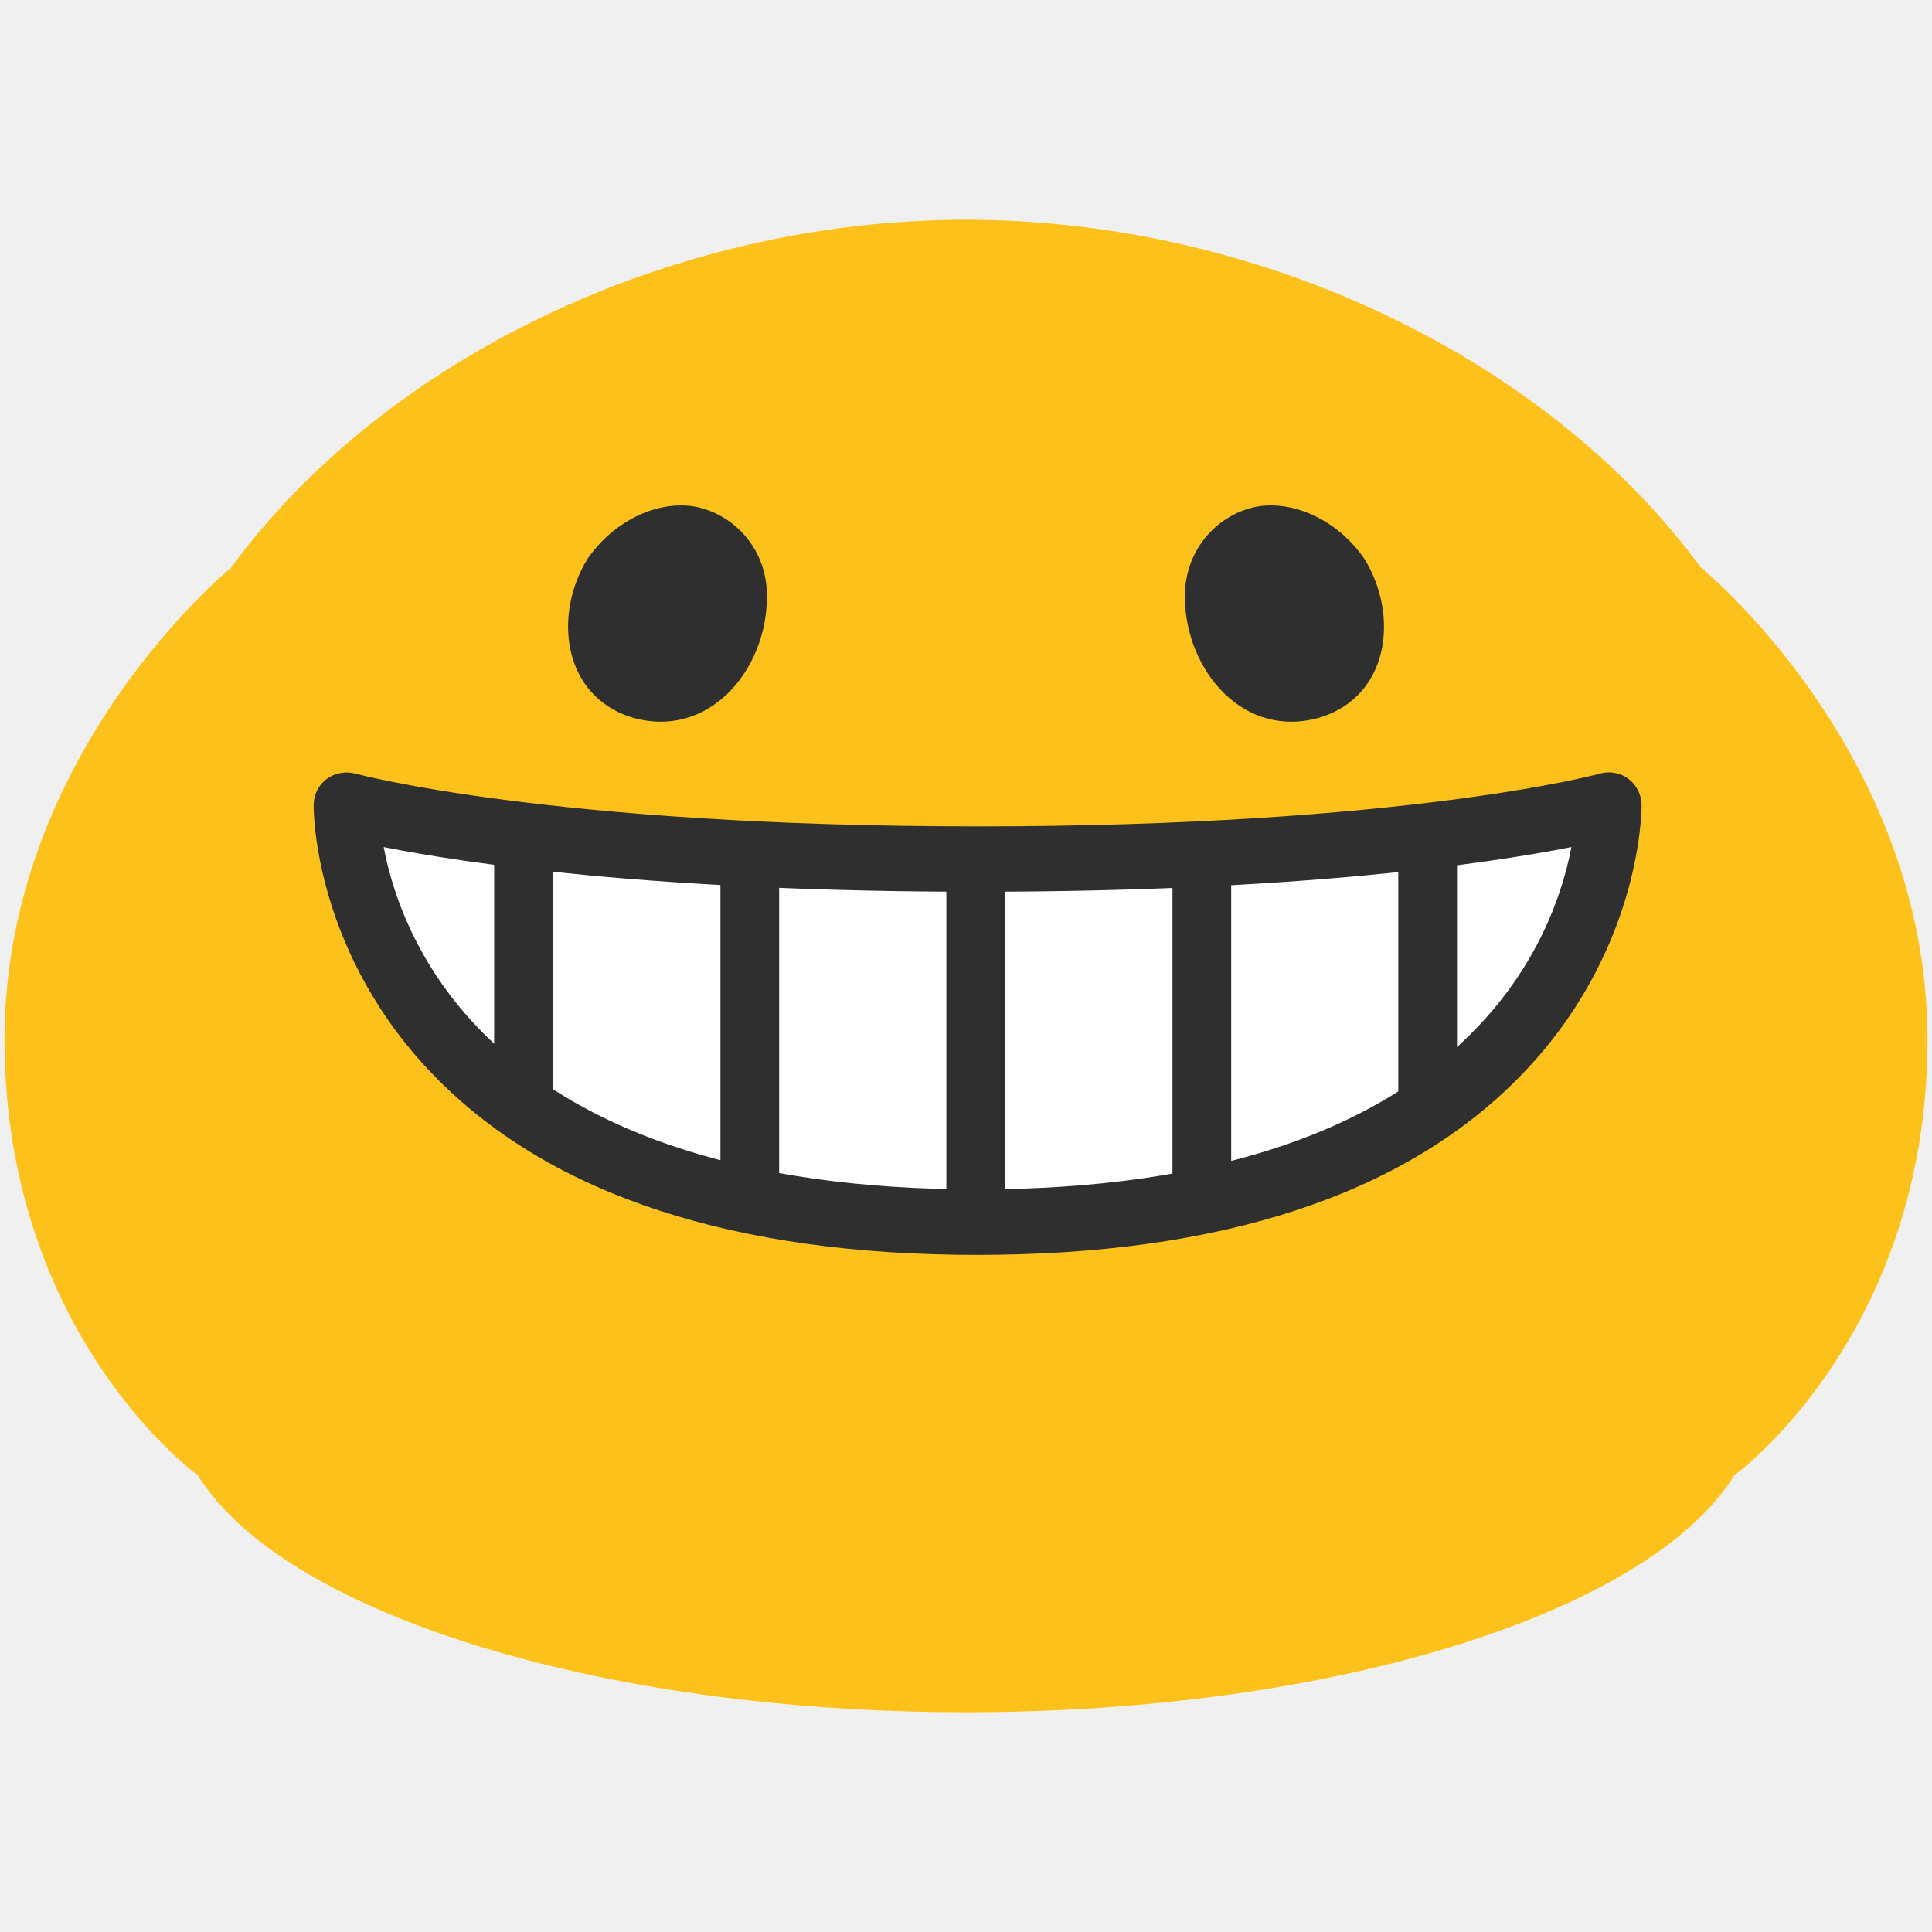
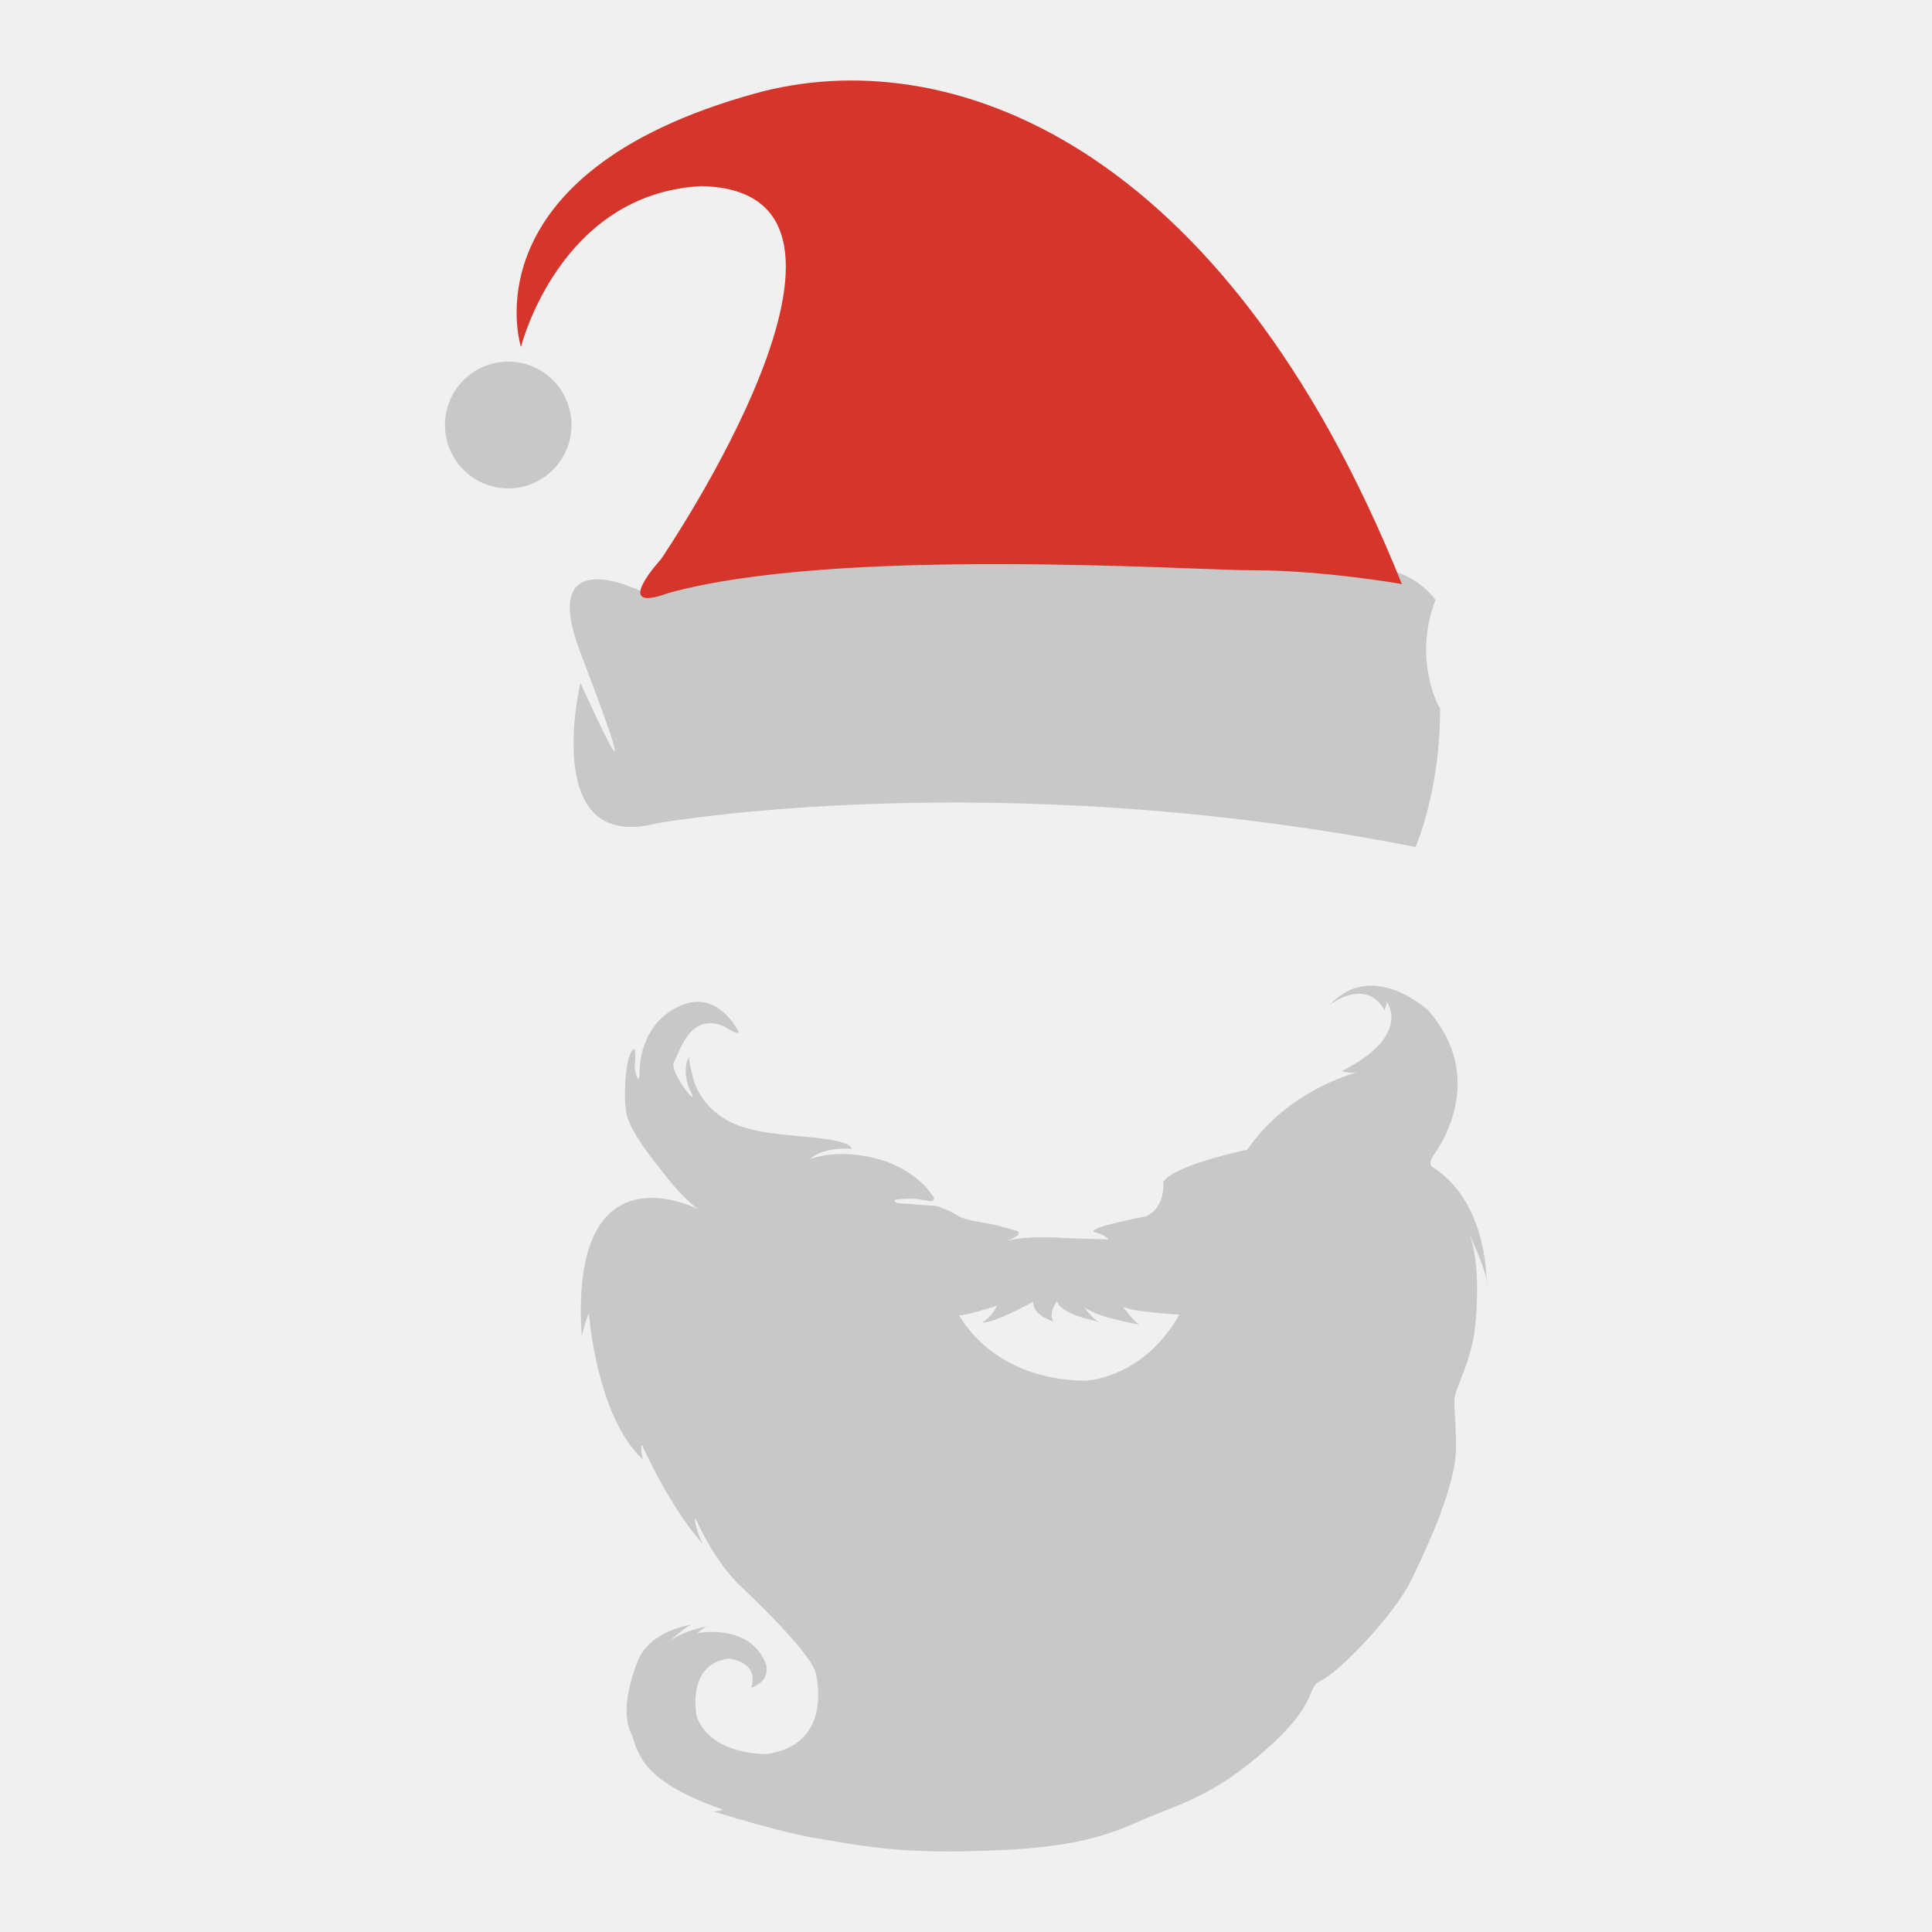
- <svg xmlns="http://www.w3.org/2000/svg" xmlns:xlink="http://www.w3.org/1999/xlink" version="1.1" id="レイヤー_1" x="0px" y="0px" width="128px" height="128px" viewBox="0 0 128 128" enable-background="new 0 0 128 128" xml:space="preserve">
+ <svg xmlns="http://www.w3.org/2000/svg" version="1.1" id="Layer_1" x="0px" y="0px" width="1200px" height="1200px" viewBox="0 0 1200 1200" enable-background="new 0 0 1200 1200" xml:space="preserve">
  <g>
-     <path fill="#FCC21B" d="M112.73,37.63h-0.02C102.64,23.89,83.68,14.56,64,14.56c-19.69,0-38.64,9.33-48.71,23.07h0   c0,0-14.99,12.21-14.99,31.25C0.3,88.39,13,97.66,13,97.66s0.02,0.01,0.06,0.01c5.52,9.04,26.21,15.77,50.94,15.77   c24.74,0,45.43-6.73,50.95-15.77c0.02,0,0.06-0.01,0.06-0.01s12.69-9.27,12.69-28.78C127.7,49.84,112.73,37.63,112.73,37.63z" />
    <g>
-       <defs>
-         <path id="SVGID_1_" d="M22.94,53.34c0,0-0.21,27.63,41.8,27.63c42.02,0,41.85-27.63,41.85-27.63s-12.73,3.58-41.82,3.58     C35.67,56.92,22.94,53.34,22.94,53.34" />
-       </defs>
-       <use xlink:href="#SVGID_1_" overflow="visible" fill="#FFFFFF" />
-       <clipPath id="SVGID_2_">
-         <use xlink:href="#SVGID_1_" overflow="visible" />
-       </clipPath>
-       <path clip-path="url(#SVGID_2_)" fill="#2F2F2F" d="M34.7,93.17c-1.07,0-1.96-0.89-1.96-2V50c0-1.11,0.88-2.01,1.96-2.01    c1.08,0,1.94,0.9,1.94,2.01v41.17C36.64,92.28,35.78,93.17,34.7,93.17z" />
-       <path clip-path="url(#SVGID_2_)" fill="#2F2F2F" d="M49.68,93.18c-1.08,0-1.95-0.9-1.95-2.01V50c0-1.11,0.88-2.01,1.95-2.01    c1.08,0,1.94,0.9,1.94,2.01v41.18C51.62,92.28,50.75,93.18,49.68,93.18z" />
-       <path clip-path="url(#SVGID_2_)" fill="#2F2F2F" d="M64.65,93.18c-1.07,0-1.95-0.9-1.95-2.01V50c0-1.11,0.88-2.01,1.95-2.01    c1.08,0,1.95,0.9,1.95,2.01v41.18C66.6,92.28,65.73,93.18,64.65,93.18z" />
-       <path clip-path="url(#SVGID_2_)" fill="#2F2F2F" d="M79.62,93.18c-1.08,0-1.94-0.9-1.94-2.01V50c0-1.11,0.86-2.01,1.94-2.01    s1.95,0.9,1.95,2.01v41.18C81.57,92.28,80.7,93.18,79.62,93.18z" />
-       <path clip-path="url(#SVGID_2_)" fill="#2F2F2F" d="M94.59,93.18c-1.08,0-1.95-0.9-1.95-2.01V50c0-1.11,0.87-2.01,1.95-2.01    c1.08,0,1.94,0.9,1.94,2.01v41.18C96.53,92.28,95.66,93.18,94.59,93.18z" />
+       <path fill="#C9C8C8" d="M923.391,795.566c0.076,2.549,0.019,4.061,0.019,4.061C923.705,798.671,923.661,797.252,923.391,795.566z" />
+       <path fill="#C9C8C8" d="M904.253,865.049c2.161-6.909,7.674-18.149,10.567-32.03c2.91-13.913,4.898-49.521-2.332-66.609    c0,0,9.41,19.441,10.902,29.157c-0.316-12.663-3.812-51.952-33.9-70.9c0,0-2.741-2.133,0.976-7.21    c3.704-5.083,33.578-47.826-3.439-89.961c0,0-34.398-32.001-61.037-3.414c0,0,22.361-17.398,33.852,3.3c0,0,2.323-4.2,1.122-5.737    c0,0,17.196,21.016-27.556,43.628c0,0,5.346,1.64,9.439,0.791c0,0-42.454,10.451-68.129,47.992c0,0-46.388,9.72-52.186,20.201    c0,0,1.693,16.196-11.225,21.374c0,0-36.403,6.785-31.8,9.587c0,0,7.069,1.676,8.935,4.626l-27.664-0.863    c0,0-21.933-1.971-35.84,1.847c4.48-1.611,10.885-4.468,6.359-6.353c0,0-11.71-3.633-18.488-4.693    c-6.789-1.065-13.044-2.315-16.441-3.928c-3.39-1.621-4.79-3.03-8.141-4.267c-3.346-1.252-5.174-2.545-9.388-2.749    c-4.2-0.203-6.881-0.523-12.582-0.968c-5.695-0.437-9.153-0.344-10.049-1.111c-0.896-0.782-1.294-1.569,1.782-1.82    c3.064-0.247,7.272-0.679,10.955-0.281c3.688,0.388,9.041,1.778,10.112,1.305c1.09-0.466,1.813-2.001,0.078-3.257    c0,0-6.572-12.5-27.55-20.831c0,0-25.146-9.996-48.473-1.965c0,0,6.869-7.521,25.735-6.376c0,0,1.522-4.232-20.934-6.692    c-22.49-2.454-40.419-2.806-54.935-10.331c-14.541-7.543-20.097-19.386-21.541-23.858c-1.44-4.476-3.54-13.215-3.413-15.589    c0.116-2.383-5.309,8.663,0.943,20.911c6.224,12.226-13.808-12.612-10.354-18.349c3.46-5.743,9.363-30.803,30.653-22.359    c0,0,10.487,6.679,9.313,3.35c0,0-12.056-25.203-34.385-16.57c-22.089,8.53-26.909,30.367-26.882,40.963    c0.004,0.118,0,0.243,0,0.357c0.133,10.459-3.601,0.729-2.996-4.542c0.607-5.273,0.594-13.502-2.733-6.544    c-3.304,6.966-4.581,29.393-2.212,38.526c2.38,9.115,12.745,23.62,19.743,31.864c0,0,13.304,18.617,24.819,26.54    c0,0-80.558-42.329-72.593,78.618c0,0,2.88-11.803,4.449-13.86c0,0,4.782,64.454,33.63,90.571c0,0-2.062-6.709-0.658-9.136    c0,0,16.658,37.927,37.537,61.334c0,0-5.68-12.401-4.358-15.758c0,0,11.436,27.029,28.981,43.126c0,0,42.968,40.004,45.851,53.329    c2.878,13.293,4.988,44.819-30.364,50.048c0,0-35.469,1.014-43.732-23.675c0,0-6.675-31.952,19.711-35.652    c0,0,19.31,1.406,14.223,18.054c0,0,10.658-2.762,9.587-12.876c0,0-5.307-26.095-43.036-21.044c0,0,4.331-3.829,6.06-4.145    c0,0-17.061,2.979-25.332,10.907c0,0,11.825-10.774,15.568-11.917c0,0-25.793,3.42-33.263,22.401    c-7.472,18.965-9.024,34.818-4.307,44.878c4.712,10.038,2.941,28.929,57.469,47.668c0,0-5.218,1.484-6.599,0.934    c0,0,40.887,12.813,63.187,16.544c22.251,3.722,48.307,9.222,91.686,8.345c43.208-0.873,74.855-3.276,105.295-16.684    c30.409-13.398,48.95-16.275,83.162-46.314c34.24-30.061,24.227-38.393,34.754-43.276c10.51-4.871,44.55-39.576,55.477-61.777    c10.946-22.226,28.096-59.797,28.051-82.875C904.31,875.822,902.101,871.973,904.253,865.049z M673.827,857.591    c-58.376-0.763-78.045-40.738-78.045-40.738c2.729,0.835,23.401-5.812,23.401-5.812c-3.192,7.185-9.123,10.322-9.123,10.322    c6.226,1.161,31.764-12.81,31.764-12.81c-0.592,8.634,12.359,12.114,12.359,12.114c-3.241-5.184,2.374-12.629,2.374-12.629    c1.583,8.341,25.895,12.914,25.895,12.914c-3.483-1.655-7.599-7.023-9.416-9.574c-0.247-0.27-0.386-0.516-0.548-0.786    c-0.234-0.344-0.398-0.584-0.398-0.584c0.074,0.194,0.272,0.384,0.398,0.584c0.148,0.221,0.312,0.457,0.548,0.786    c6.201,6.584,34.558,11.315,34.558,11.315c-3.677-2.056-10.455-11.6-10.455-11.6c1.82,3.466,35.359,5.448,35.359,5.448    C709.61,856.9,673.827,857.591,673.827,857.591z" />
    </g>
-     <path fill="#2F2F2F" d="M41.83,47.52c-4.58-1.45-5.19-6.82-2.89-10.52c1.82-2.6,4.7-3.84,7.08-3.44c2.51,0.46,4.83,2.73,4.79,6   C50.8,44.42,46.92,49.04,41.83,47.52z" />
-     <path fill="#2F2F2F" d="M87.5,47.52c4.59-1.45,5.19-6.82,2.88-10.52c-1.81-2.6-4.7-3.84-7.08-3.44c-2.51,0.46-4.82,2.73-4.8,6   C78.53,44.42,82.41,49.04,87.5,47.52z" />
-     <path fill="#2F2F2F" d="M64.74,83.14c-16.06,0-28.09-3.92-35.76-11.65c-8.19-8.25-8.21-17.76-8.2-18.17c0-0.67,0.33-1.31,0.86-1.71   c0.54-0.4,1.25-0.53,1.89-0.36c0.13,0.03,12.88,3.5,41.25,3.5c28.35,0,41.11-3.46,41.23-3.5c0.64-0.18,1.35-0.05,1.89,0.36   c0.54,0.41,0.85,1.04,0.86,1.72c0,0.4-0.03,9.91-8.23,18.16C92.85,79.22,80.8,83.14,64.74,83.14z M25.42,56.12   c1.25,6.62,7.55,22.68,39.32,22.68c31.78,0,38.11-16.05,39.37-22.68c-5.37,1.06-17.95,2.96-39.34,2.96   C43.37,59.08,30.79,57.19,25.42,56.12z" />
+     <g>
+       <g>
+         <g>
+           <path fill="#C9C8C8" d="M407.655,511.431c0,0,207.091-37.316,471.555,14.646c0,0,15.285-34.334,15.285-85.787      c0,0-17.466-29.294-2.918-67.657c0,0-18.84-27.788-54.83-17.181c0,0-351.564-37.141-436.997,12.528      c0,0-66.649-34.172-39.232,37.421c48.152,125.728,0,18.716,0,18.716S335.219,530.166,407.655,511.431z" />
+         </g>
+       </g>
+       <path fill="#D6352B" d="M870.711,362.75c0,0-49.066-8.495-90.588-8.495c-41.524,0-259.994-15.028-365.186,14.153    c-35.986,13.272-4.499-20.917-4.499-20.917S566.849,118.623,435.73,115.6c-88.466,4.537-112.16,99.923-112.16,99.923    S288.816,108.024,468.905,58.067C587.779,25.088,759.979,86.831,870.711,362.75z" />
+       <ellipse fill="#C9C8C8" cx="315.672" cy="263.977" rx="39.285" ry="39.367" />
+     </g>
  </g>
</svg>
